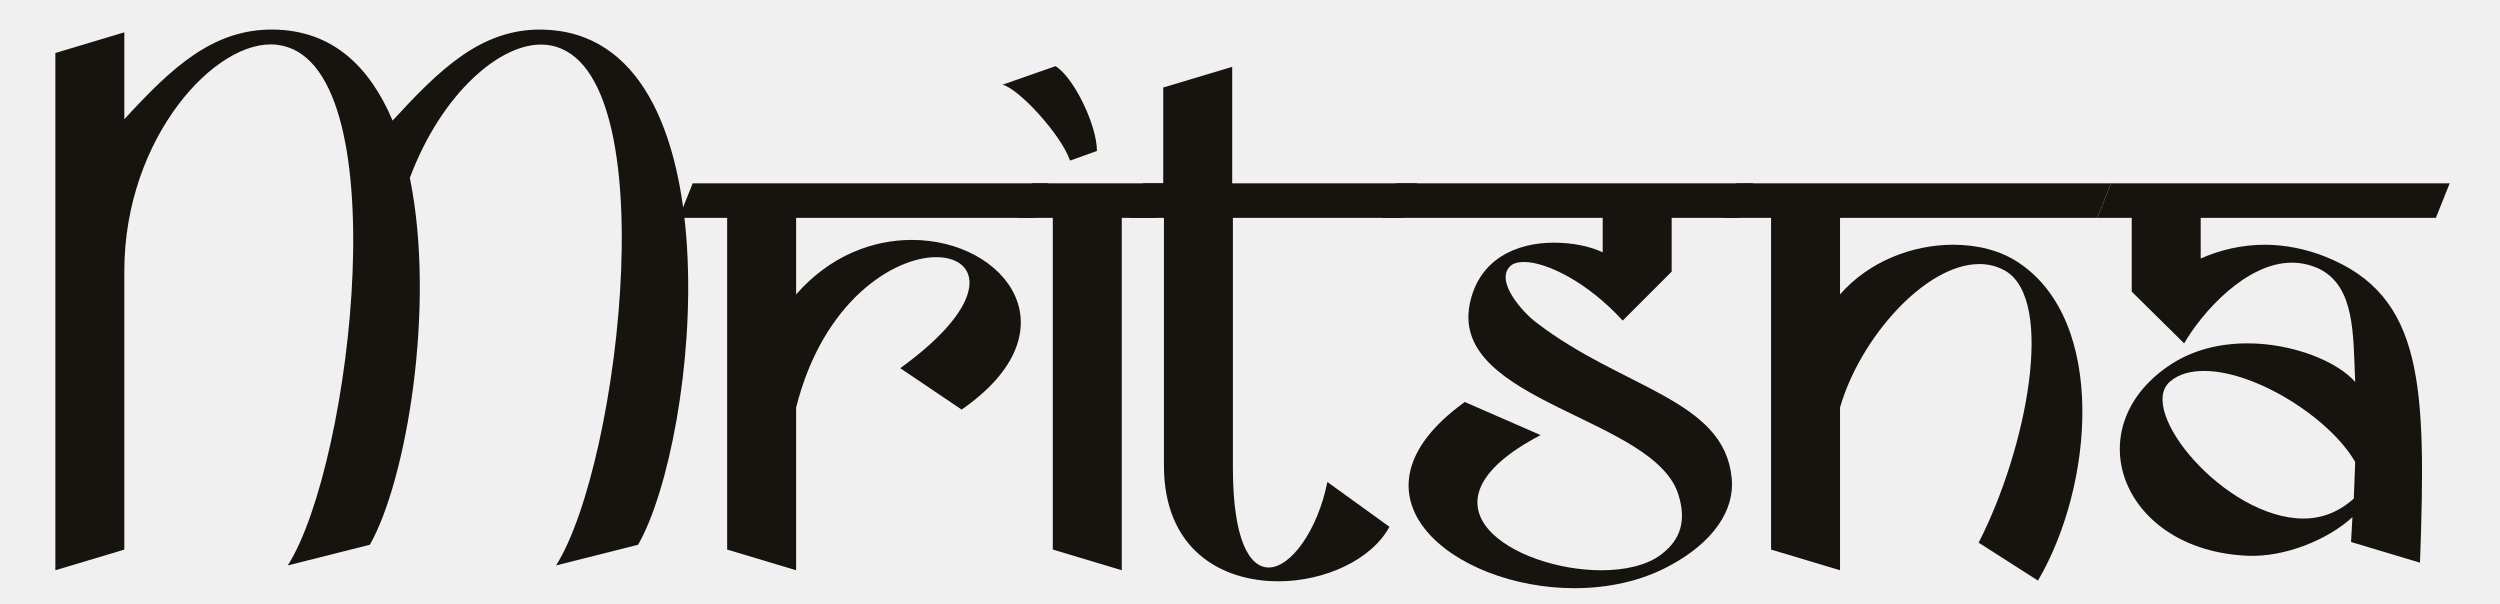
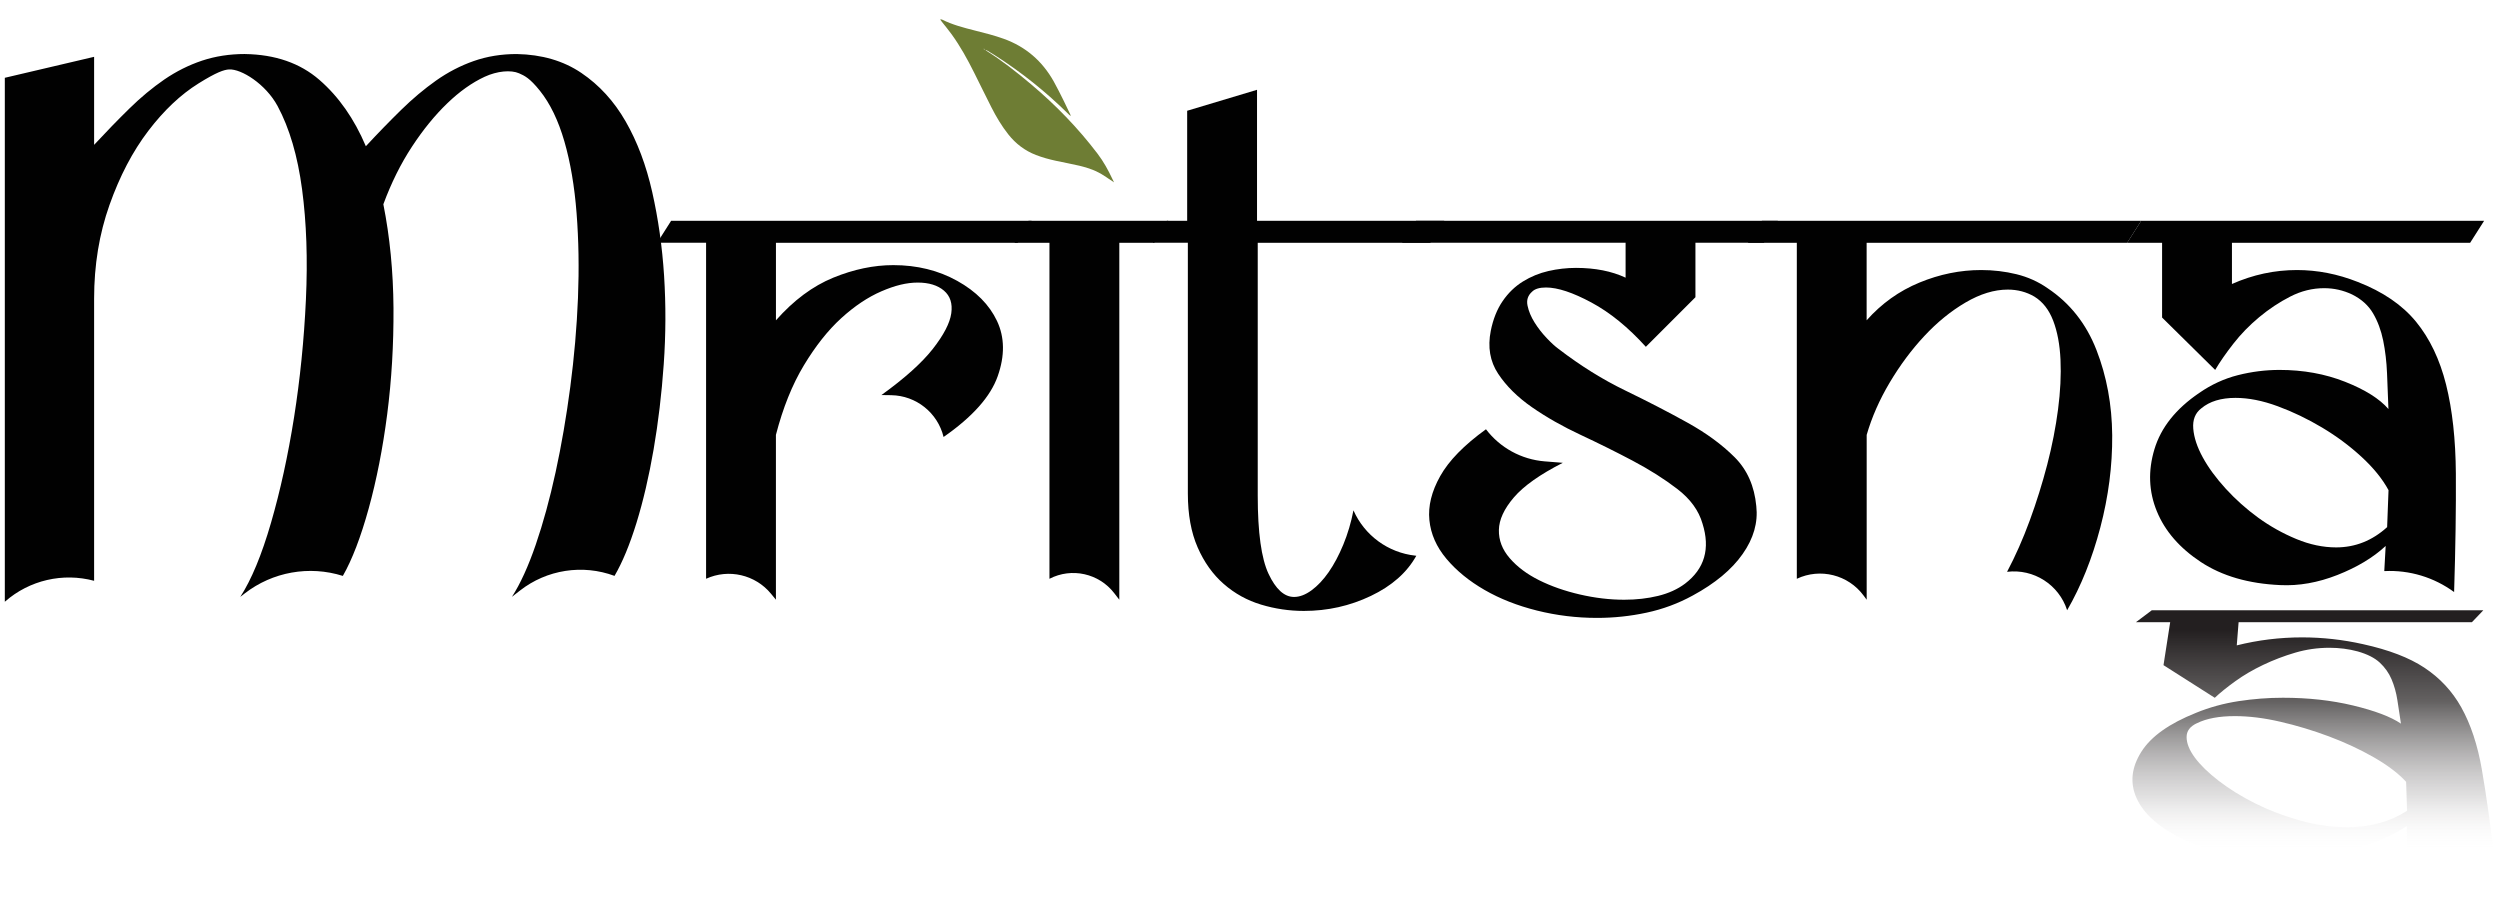
- <svg xmlns="http://www.w3.org/2000/svg" width="464" height="112" viewBox="0 0 464 112" fill="none">
-   <path d="M436.354 100.592L436.61 95.984C432.002 100.208 424.066 103.408 417.282 103.152C393.986 102.256 385.282 79.728 402.434 67.952C406.914 64.88 412.034 63.728 417.154 63.728C425.73 63.728 433.922 67.184 437.122 70.896C436.738 62.064 437.122 53.232 430.466 49.904C428.802 49.136 427.138 48.752 425.346 48.752C416.898 48.752 408.706 57.968 405.378 63.728L395.65 54.128V40.432H389.25L391.81 34.032H454.658L452.098 40.432H408.45V47.984C412.162 46.32 416.258 45.424 420.354 45.424C424.066 45.424 427.906 46.192 431.49 47.6C449.922 54.896 450.306 71.664 449.154 104.432L436.354 100.592ZM436.866 92.528L437.122 85.744C432.514 77.68 418.69 68.848 409.09 68.848C406.658 68.848 404.482 69.36 402.818 70.768C396.29 76.144 413.058 96.24 427.522 96.24C430.85 96.24 434.05 95.088 436.866 92.528Z" fill="#171410" />
-   <path d="M322.31 34.032H391.814L389.254 40.432H341.51V54.64C346.886 48.496 354.95 45.424 362.502 45.424C366.982 45.424 371.206 46.448 374.662 48.752C391.046 59.632 388.614 90.096 378.246 107.76L367.238 100.72C376.198 83.184 381.446 55.792 372.23 50.288C370.694 49.392 369.03 49.008 367.366 49.008C357.382 49.008 345.222 62.704 341.51 75.632V105.84L328.71 102V40.432H319.75L322.31 34.032Z" fill="#171410" />
-   <path d="M310.26 50.416L301.172 59.504C294.772 52.464 287.092 48.624 282.868 48.624C281.716 48.624 280.82 48.88 280.308 49.392C277.364 52.208 282.74 58.096 285.172 59.888C301.172 72.176 319.988 74.096 321.396 88.688C322.036 94.704 317.94 100.72 309.748 105.072C304.5 107.888 298.356 109.168 292.212 109.168C269.684 109.168 247.924 91.888 271.86 74.608L285.94 80.752C260.98 93.808 281.204 105.84 297.204 105.84C301.556 105.84 305.652 104.944 308.34 102.896C312.052 100.08 312.948 96.496 311.54 91.888C307.188 77.424 269.3 74.736 272.756 56.56C274.42 47.984 281.588 45.04 288.372 45.04C291.828 45.04 295.028 45.68 297.46 46.832V40.432H256.5L259.06 34.032H325.364L322.804 40.432H310.26V50.416Z" fill="#171410" />
-   <path d="M212.185 34.032H215.897V16.24L228.697 12.4V34.032H263.001L260.441 40.432H228.825V86.768C228.825 100.208 231.897 105.328 235.481 105.328C239.577 105.328 244.569 98.416 246.361 89.456L257.881 97.776C254.553 103.92 245.849 107.888 237.273 107.888C226.521 107.888 216.025 101.872 216.025 86.384V40.432H209.625L212.185 34.032Z" fill="#171410" />
-   <path d="M198.6 29.808C196.936 24.944 189 16.368 186.056 15.728L195.912 12.272C199.368 14.448 203.592 23.28 203.592 28.016L198.6 29.808ZM191.56 34.032H217.16L214.6 40.432H208.2V105.84L195.4 102V40.432H189L191.56 34.032Z" fill="#171410" />
-   <path d="M128.56 34.032H194.608L192.048 40.432H147.76V54.64C154.16 47.344 162.096 44.528 169.264 44.528C186.544 44.528 199.728 61.296 178.48 76.016L167.088 68.336C184.24 55.92 181.808 47.728 173.744 47.728C165.936 47.728 152.752 55.792 147.76 75.632V105.84L134.96 102V40.432H126L128.56 34.032Z" fill="#171410" />
-   <path d="M50.723 5.488C61.731 5.616 68.643 12.4 72.867 22.384C81.571 12.912 89.251 5.36 100.515 5.488C137.379 6 129.699 81.392 118.435 101.104L103.203 104.944C115.235 86 124.067 10.096 101.155 8.304C93.091 7.664 81.955 17.264 76.067 33.008C80.931 56.816 75.427 89.2 68.643 101.104L53.411 104.944C65.443 86 74.147 10.864 51.363 8.304C40.099 7.024 23.075 25.584 23.075 50.288V102L10.275 105.84V9.84L23.075 6V22.128C31.779 12.656 39.459 5.36 50.723 5.488Z" fill="#171410" />
+ <svg xmlns="http://www.w3.org/2000/svg" viewBox="0 0 1058.55 380.94">
+   <defs>
+     <style>
+       .cls-1 {
+         fill: #fff;
+       }
+ 
+       .cls-2 {
+         fill: #6e7d34;
+       }
+ 
+       .cls-3 {
+         fill: #010101;
+       }
+ 
+       .cls-4 {
+         fill: url(#linear-gradient);
+       }
+     </style>
+     <linearGradient id="linear-gradient" x1="979.73" y1="360.87" x2="979.73" y2="262.66" gradientUnits="userSpaceOnUse">
+       <stop offset="0" stop-color="#fff" stop-opacity="0" />
+       <stop offset=".25" stop-color="#aba9aa" stop-opacity=".38" />
+       <stop offset=".65" stop-color="#464343" stop-opacity=".84" />
+       <stop offset=".96" stop-color="#231f20" />
+     </linearGradient>
+   </defs>
+   <g id="Layer_2" data-name="Layer 2">
+     <rect class="cls-1" x="-13.74" y="-449.45" width="1115.23" height="1500.51" />
+   </g>
+   <g id="fainal">
+     <g>
+       <path class="cls-3" d="M103.74,22.88c12.81.2,23.32,3.84,31.5,10.94,8.18,7.1,14.74,16.47,19.67,28.1,5.12-5.52,10.11-10.65,14.94-15.38,4.83-4.73,9.76-8.87,14.78-12.42,5.03-3.55,10.35-6.31,15.97-8.28,5.62-1.97,11.69-2.96,18.19-2.96,10.64.2,19.76,2.86,27.35,7.99s13.86,11.98,18.78,20.56c4.93,8.58,8.68,18.54,11.24,29.88,2.56,11.34,4.24,23.17,5.03,35.49.78,12.33.74,24.8-.15,37.42-.88,12.62-2.32,24.66-4.29,36.09-1.97,11.44-4.39,21.79-7.24,31.05-2.86,9.27-5.97,16.76-9.31,22.48h0c-13.52-5.02-28.68-2.66-40.04,6.22l-3.39,2.65c3.55-5.52,6.91-12.87,10.06-22.04,3.15-9.17,5.96-19.42,8.43-30.76,2.46-11.34,4.54-23.37,6.21-36.08,1.67-12.72,2.76-25.29,3.26-37.71.49-12.43.3-24.35-.59-35.79-.88-11.44-2.61-21.59-5.17-30.46-2.57-8.87-6.02-16.02-10.36-21.44-4.34-5.42-6.54-6.38-8.82-7.39-3.44-1.52-9.27-.99-14.59,1.47-5.32,2.47-10.61,6.21-15.82,11.24-5.23,5.03-10.21,11.14-14.94,18.34-4.73,7.2-8.78,15.34-12.12,24.4,2.75,13.8,4.18,28.45,4.29,43.93.09,15.48-.79,30.46-2.66,44.96-1.88,14.49-4.49,27.81-7.84,39.93-3.35,12.13-7,21.64-10.94,28.54h0c-14.23-4.49-29.76-1.72-41.55,7.42l-1.88,1.46c4.73-7.29,9.06-17.75,13.01-31.36,3.94-13.6,7.2-28.49,9.76-44.66,2.55-16.17,4.23-32.79,5.02-49.84.79-17.05.25-32.64-1.63-46.74-1.88-14.1-5.32-25.83-10.35-35.2-5.03-9.36-15.4-15.82-20.56-15.53-2.14.12-5.33,1.18-12.92,5.92-7.59,4.73-14.69,11.44-21.29,20.11-6.61,8.68-12.09,19.13-16.42,31.36-4.34,12.22-6.51,25.43-6.51,39.63v119.5h0c-13.24-3.54-27.38-.26-37.69,8.77l-.12.1V32.94l37.81-8.88v37.27c5.13-5.52,10.11-10.65,14.94-15.38,4.83-4.74,9.76-8.82,14.78-12.28,5.03-3.44,10.36-6.11,15.97-7.99,5.62-1.87,11.69-2.81,18.19-2.81" />
+       <path class="cls-3" d="M436.81,93.5l-5.92,9.3h-102.34v32.83c7.49-8.48,15.57-14.49,24.26-18.05,8.68-3.55,17.16-5.32,25.43-5.32,10.06,0,19.08,2.22,27.06,6.66,7.99,4.44,13.61,10.11,16.86,17,3.25,6.91,3.35,14.69.29,23.37-3.06,8.68-10.7,17.25-22.92,25.74h0c-2.5-10.27-11.62-17.54-22.18-17.7l-4.14-.06c9.85-7.1,17.1-13.6,21.75-19.52,4.63-5.91,7.24-10.94,7.83-15.08.59-4.14-.44-7.34-3.11-9.62-2.66-2.26-6.36-3.4-11.1-3.4s-9.66,1.23-15.38,3.7c-5.72,2.47-11.39,6.26-17.01,11.38-5.62,5.13-10.89,11.79-15.82,19.97-4.93,8.18-8.87,18-11.83,29.43v69.8l-2.06-2.51c-6.67-8.11-17.96-10.72-27.51-6.36h0s0-142.27,0-142.27h-20.71l5.91-9.3h152.63Z" />
+       <path class="cls-3" d="M494.64,93.5l-5.92,9.3h-14.78v151.14l-2.15-2.78c-6.47-8.39-18.02-10.96-27.43-6.09h0s0-142.27,0-142.27h-14.79l5.92-9.3h59.15Z" />
+       <path class="cls-3" d="M502.67,93.5v-46.6l29.58-8.88v55.48h79.27l-5.91,9.3h-73.06v107.08c0,15.57,1.53,26.62,4.59,33.12,3.06,6.51,6.66,9.76,10.8,9.76,2.36,0,4.83-.94,7.39-2.81,2.56-1.88,4.98-4.43,7.25-7.69,2.26-3.25,4.34-7.14,6.21-11.68,1.87-4.54,3.3-9.36,4.29-14.49h0c4.68,10.61,14.66,17.92,26.18,19.18l.43.05c-3.94,7.1-10.35,12.76-19.23,17-8.87,4.24-18.33,6.36-28.39,6.36-6.12,0-12.13-.88-18.05-2.66-5.91-1.77-11.19-4.69-15.83-8.73-4.63-4.04-8.33-9.21-11.09-15.53-2.76-6.31-4.14-13.9-4.14-22.78v-106.19h-14.78l5.91-9.3h8.58Z" />
+       <path class="cls-3" d="M696.91,146.87c-7.5-8.29-15.18-14.54-23.07-18.78-7.89-4.24-14.29-6.36-19.22-6.36-2.77,0-4.73.59-5.91,1.78-1.78,1.58-2.42,3.55-1.92,5.91.49,2.37,1.48,4.74,2.96,7.1,1.47,2.36,3.2,4.58,5.17,6.65,1.97,2.07,3.64,3.6,5.03,4.59,9.26,7.1,18.68,12.97,28.24,17.59,9.56,4.64,18.34,9.17,26.32,13.61,7.99,4.43,14.64,9.31,19.97,14.64,5.32,5.32,8.38,12.23,9.17,20.7.78,6.9-1.13,13.66-5.77,20.26-4.63,6.61-11.68,12.47-21.15,17.6-6.11,3.35-12.62,5.77-19.52,7.25-6.9,1.48-13.9,2.22-21,2.22-8.68,0-17.16-1.04-25.44-3.11-8.28-2.07-15.68-4.98-22.18-8.73-6.51-3.75-11.88-8.13-16.12-13.16-4.24-5.03-6.65-10.5-7.24-16.42-.59-5.91.93-12.12,4.59-18.63,3.64-6.51,10.1-13.12,19.37-19.82h0c5.98,7.86,15.02,12.8,24.86,13.59l7.67.61c-9.67,4.93-16.57,9.81-20.71,14.65-4.14,4.83-6.26,9.41-6.35,13.75-.1,4.34,1.42,8.33,4.58,11.98,3.15,3.65,7.29,6.76,12.42,9.32,5.13,2.56,10.9,4.58,17.3,6.06,6.41,1.48,12.67,2.22,18.78,2.22,5.12,0,9.91-.55,14.35-1.63,4.43-1.09,8.23-2.81,11.39-5.18,8.28-6.31,10.74-14.79,7.39-25.44-1.59-5.52-5.13-10.4-10.65-14.64-5.52-4.24-11.83-8.23-18.93-11.98-7.1-3.75-14.45-7.4-22.04-10.95-7.6-3.55-14.45-7.44-20.56-11.68-6.11-4.24-10.9-8.98-14.35-14.2-3.45-5.22-4.49-11.29-3.11-18.19.99-4.92,2.66-9.12,5.03-12.57,2.36-3.44,5.22-6.21,8.58-8.29,3.35-2.07,6.95-3.55,10.79-4.43,3.84-.88,7.74-1.33,11.68-1.33,8.09,0,15.09,1.38,21,4.14v-14.79h-94.65l5.92-9.3h153.21l-5.92,9.3h-28.99v23.07l-21,21Z" />
+       <path class="cls-3" d="M906.62,93.5l-5.92,9.3h-110.33v32.83c6.31-7.1,13.75-12.43,22.33-15.97,8.58-3.55,17.3-5.32,26.18-5.32,5.13,0,10.11.59,14.94,1.77,4.83,1.19,9.21,3.16,13.16,5.92,9.47,6.31,16.37,15.04,20.71,26.18,4.33,11.14,6.55,23.17,6.66,36.08.1,12.92-1.58,25.94-5.03,39.05-3.45,13.11-8.13,24.79-14.05,35.05l-.02-.05c-3.49-10.8-14.15-17.6-25.42-16.22h0c3.55-6.7,6.75-13.95,9.61-21.74,2.86-7.79,5.32-15.68,7.4-23.66,2.07-7.99,3.59-15.78,4.58-23.37.99-7.59,1.33-14.6,1.04-21-.29-6.41-1.33-11.93-3.1-16.57-1.78-4.63-4.44-8.03-7.99-10.21-3.36-1.96-7.1-2.95-11.24-2.95-5.72,0-11.69,1.83-17.89,5.47-6.22,3.65-12.03,8.38-17.45,14.2-5.43,5.82-10.3,12.38-14.64,19.67-4.34,7.3-7.6,14.69-9.76,22.18v69.8l-1.28-1.74c-6.52-8.83-18.37-11.82-28.3-7.13h0s0-142.27,0-142.27h-20.71l5.92-9.3h160.61Z" />
+       <path class="cls-3" d="M1010.14,231.17c-5.32,4.93-12.13,9.02-20.41,12.28-8.28,3.26-16.37,4.68-24.25,4.29-13.41-.6-24.6-3.85-33.58-9.76-8.97-5.92-15.18-13.06-18.63-21.44-3.45-8.39-3.8-17.16-1.04-26.33,2.76-9.17,9.07-17.11,18.93-23.81,5.12-3.55,10.59-6.07,16.41-7.55,5.82-1.47,11.69-2.22,17.6-2.22,10.06,0,19.33,1.68,27.8,5.03,8.47,3.35,14.59,7.2,18.34,11.53-.2-5.12-.4-10.15-.59-15.09-.2-4.93-.75-9.56-1.63-13.9-.89-4.33-2.32-8.18-4.29-11.53-1.97-3.35-4.93-6.02-8.88-7.99-3.74-1.77-7.69-2.66-11.83-2.66-4.92,0-9.71,1.18-14.34,3.55-4.63,2.36-9.02,5.28-13.17,8.73-4.14,3.45-7.79,7.2-10.94,11.24-3.15,4.04-5.72,7.74-7.69,11.09l-22.48-22.18v-31.65h-14.79l5.92-9.3h145.22l-5.91,9.3h-100.86v17.45c8.87-3.94,18.04-5.91,27.51-5.91,8.67,0,17.25,1.67,25.74,5.03,10.65,4.14,18.88,9.76,24.7,16.86,5.81,7.1,10.05,15.97,12.72,26.62,2.66,10.65,4.04,23.22,4.14,37.71.1,14.49-.15,31.21-.74,50.13h0c-8.51-6.25-18.91-9.39-29.45-8.88h-.12s.59-10.64.59-10.64ZM1011.33,207.51c-2.56-4.73-6.36-9.41-11.39-14.05-5.03-4.63-10.6-8.77-16.71-12.42-6.11-3.64-12.37-6.66-18.78-9.02-6.41-2.37-12.38-3.55-17.89-3.55-6.11,0-10.95,1.47-14.49,4.43-2.57,1.98-3.7,4.84-3.4,8.58.3,3.75,1.63,7.79,4,12.13,2.36,4.34,5.62,8.78,9.76,13.32,4.14,4.53,8.73,8.62,13.75,12.28,5.03,3.64,10.4,6.65,16.13,9.02,5.71,2.37,11.33,3.55,16.86,3.55,8.08,0,15.28-2.86,21.59-8.58l.59-15.68Z" />
+       <path class="cls-4" d="M1019.07,349.79c-6.09,4.1-14.14,7.55-24.14,10.34-10.12,2.82-20.11,4.06-29.85,3.72-16.55-.52-30.11-3.34-40.56-8.39-10.22-4.95-16.8-10.78-19.82-17.44-2.94-6.48-2.22-13.06,2.02-19.74,4.1-6.48,11.83-11.94,23.09-16.44,5.76-2.35,11.77-4,18.05-4.96,6.25-.95,12.51-1.44,18.79-1.44,10.67,0,20.54,1.09,29.65,3.27,9.2,2.21,15.99,4.77,20.31,7.69-.53-3.45-1.03-6.78-1.52-10-.49-3.16-1.32-6.1-2.47-8.81-1.14-2.67-2.81-5.01-4.98-7.03-2.15-2-5.26-3.57-9.32-4.73-3.83-1.04-7.82-1.55-12-1.55-4.96,0-9.78.69-14.48,2.07-4.73,1.39-9.26,3.12-13.59,5.19-4.38,2.09-8.3,4.39-11.76,6.89-3.51,2.53-6.43,4.88-8.71,7.03l-21.71-13.82,2.83-18.2h-14.49l6.7-5.04h140.38l-4.82,5.04h-98.8l-.78,9.83c9.04-2.26,18.24-3.39,27.67-3.39,8.64,0,17.21.95,25.79,2.87,10.89,2.4,19.54,5.7,25.97,9.96,6.56,4.34,11.78,9.91,15.63,16.8,3.98,7.12,6.9,15.84,8.72,26.34,1.91,11.03,3.8,24.44,5.68,40.61h0c-11.33-5.46-24.41-8.16-37.26-7.72h-.15s-.05-8.94-.05-8.94ZM1018.81,331.06c-3.25-3.57-7.85-7.04-13.75-10.43-5.82-3.33-12.14-6.27-18.97-8.83-6.75-2.52-13.59-4.59-20.53-6.19-6.89-1.6-13.31-2.39-19.28-2.39-6.61,0-11.94.99-16.01,2.98-2.96,1.35-4.43,3.31-4.42,5.9.01,2.63,1.15,5.5,3.45,8.63,2.33,3.17,5.7,6.46,10.13,9.88,4.51,3.46,9.62,6.64,15.34,9.51,5.8,2.9,12.1,5.32,18.88,7.24,6.83,1.94,13.59,2.92,20.22,2.92,9.71,0,18.19-2.35,25.33-6.98l-.4-12.23Z" />
+       <path class="cls-2" d="M417.26,21.1c.09.11.16.24.27.32,6.7,4.19,12.87,9.08,18.91,14.15,10.5,8.82,20,18.6,28.31,29.54,2.51,3.3,4.48,6.9,6.24,10.64.22.46.45.91.72,1.46-1.41-.94-2.73-1.8-4.03-2.68-3.26-2.19-6.87-3.49-10.66-4.36-3.28-.75-6.6-1.38-9.9-2.08-2.88-.62-5.71-1.4-8.46-2.46-4.7-1.81-8.55-4.75-11.68-8.68-2.82-3.55-5.12-7.43-7.18-11.47-2.5-4.91-4.89-9.86-7.36-14.78-2.81-5.61-5.83-11.11-9.52-16.2-1.31-1.82-2.76-3.54-4.14-5.3-.22-.28-.42-.56-.63-.85.03-.06.07-.12.11-.18.22.04.45.04.64.13,4.37,2.18,9.05,3.4,13.74,4.59,4.16,1.05,8.32,2.08,12.37,3.54,9.29,3.34,16.28,9.4,21.12,17.98,1.52,2.7,2.88,5.5,4.27,8.27.94,1.87,1.82,3.77,2.72,5.65.11.24.21.49.21.83-.23-.21-.47-.42-.7-.64-9.66-9.56-20.19-18-31.65-25.29-.96-.61-1.93-1.19-2.9-1.77-.26-.15-.56-.24-.83-.36-.21-.17-.42-.33-.63-.49-.04.06-.07.13-.11.19.25.09.51.19.76.28" />
+     </g>
+   </g>
</svg>
